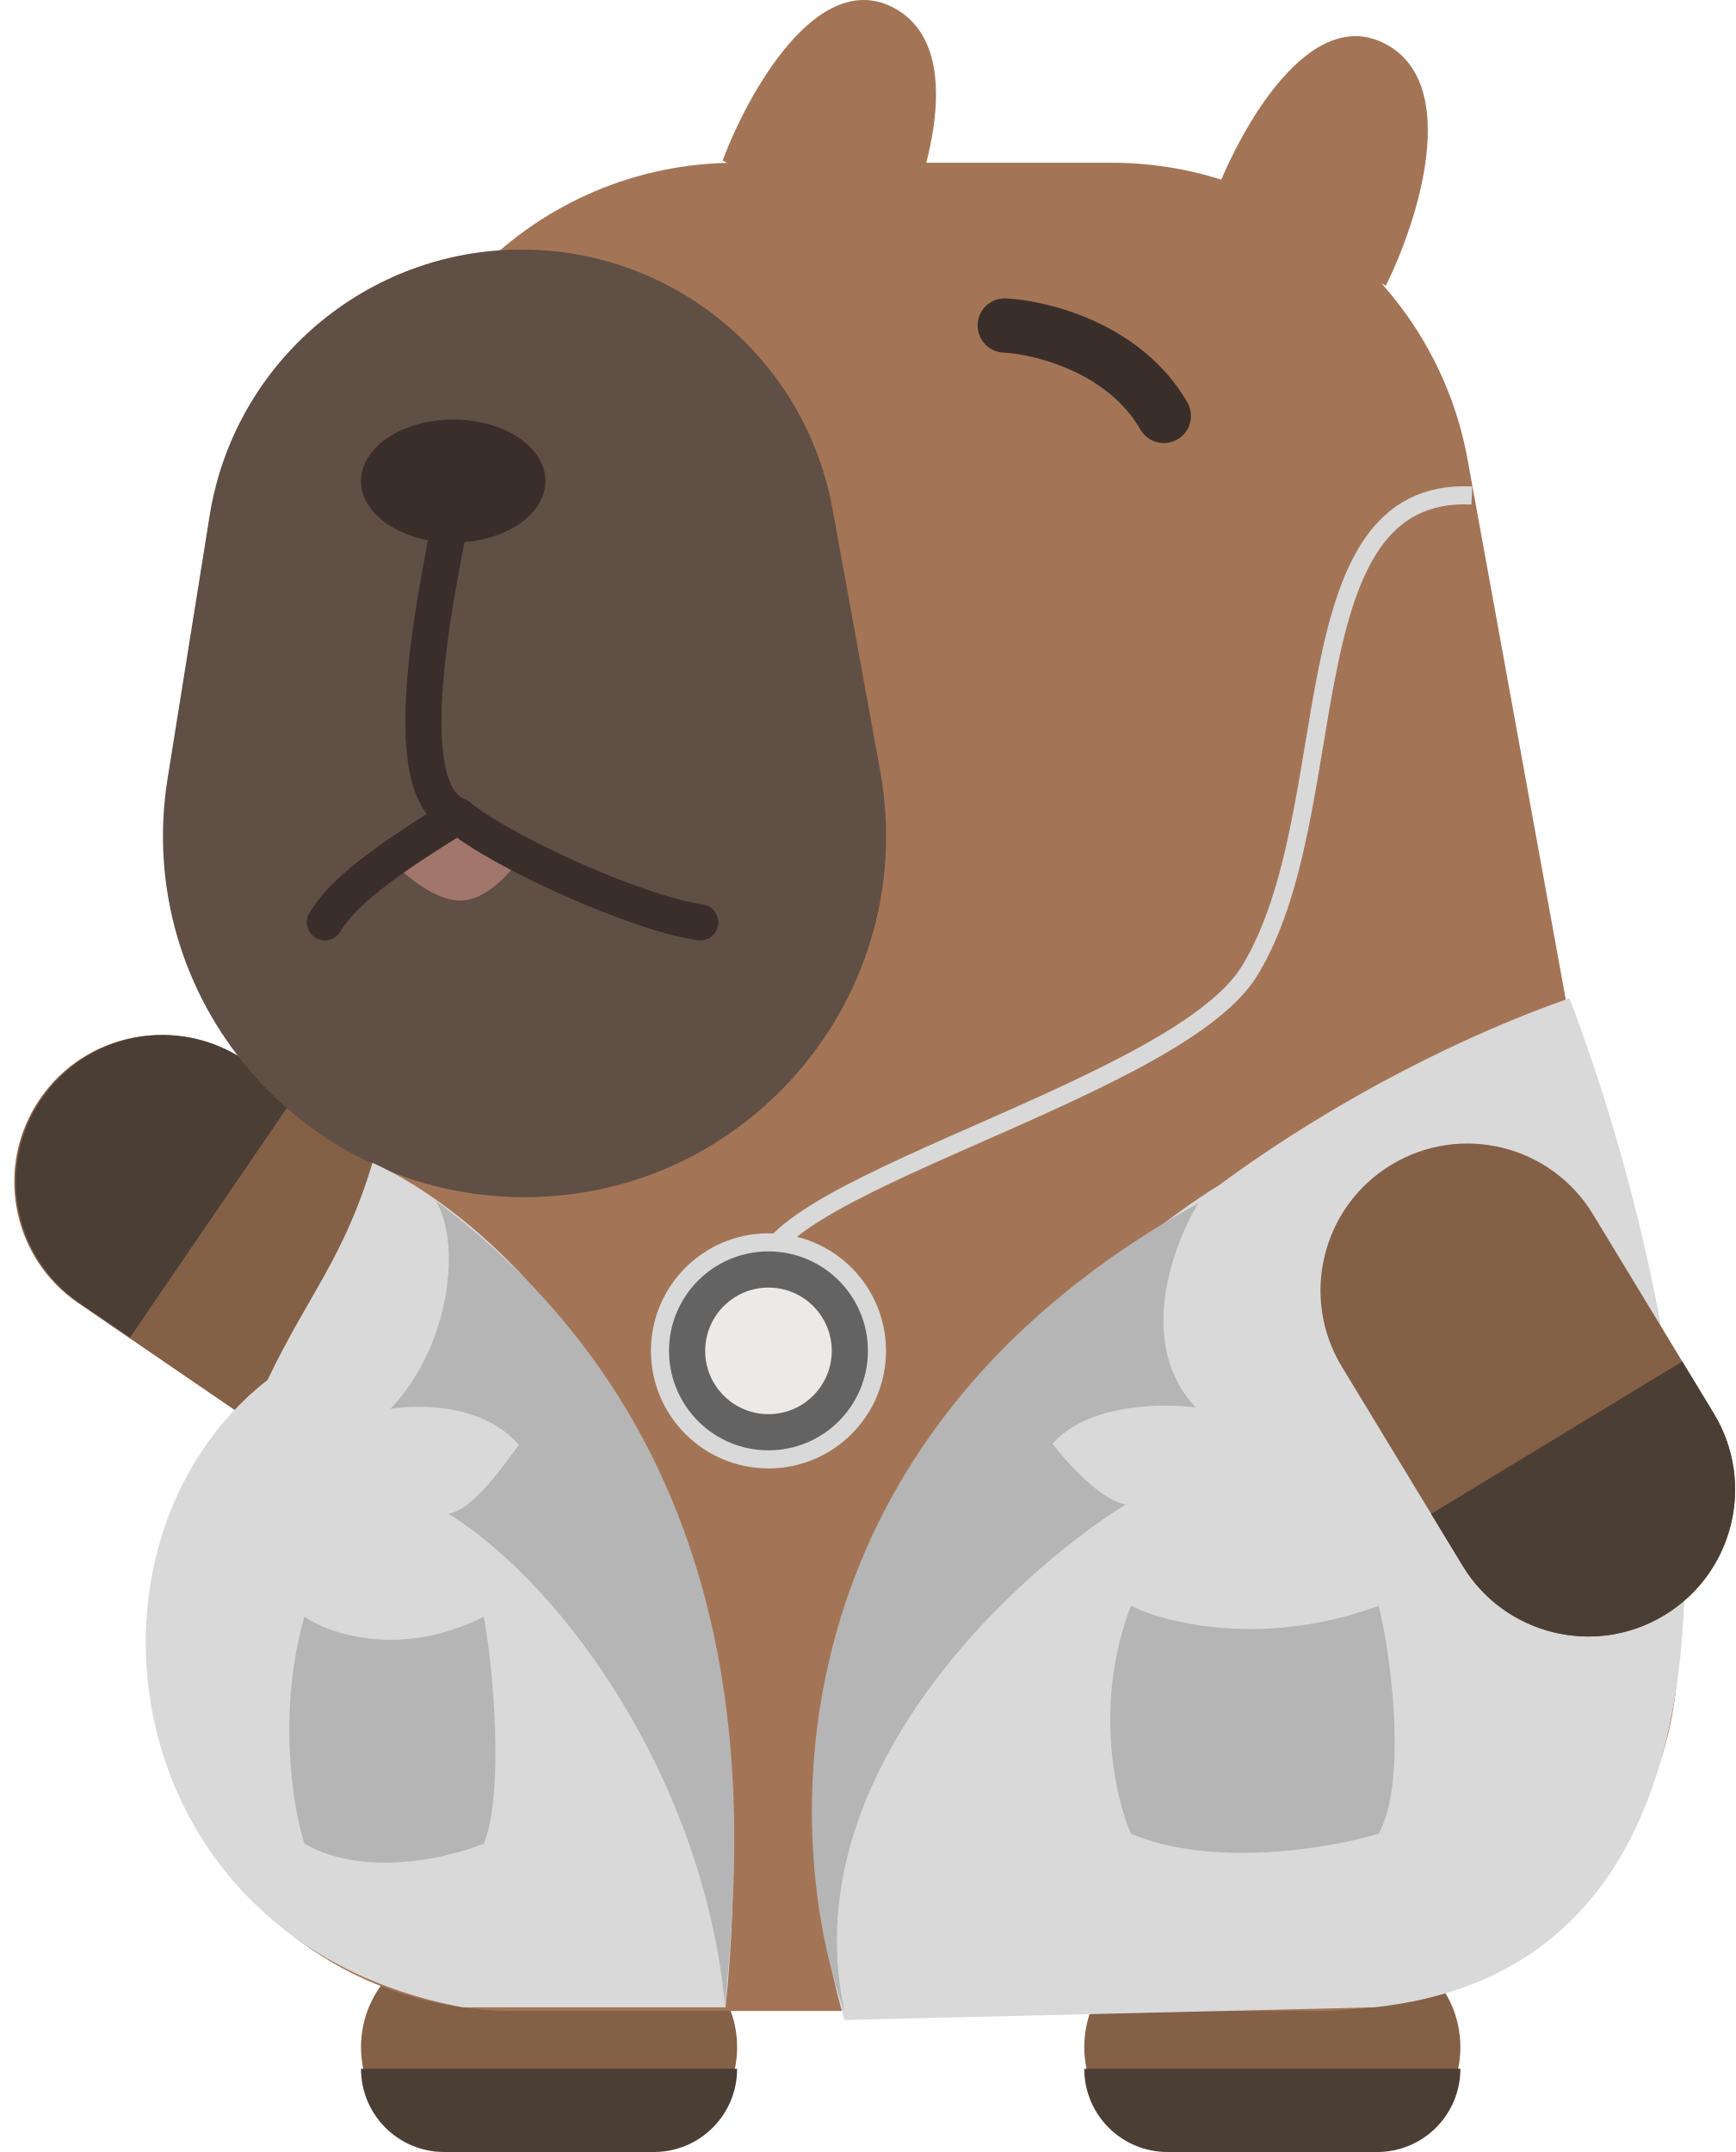
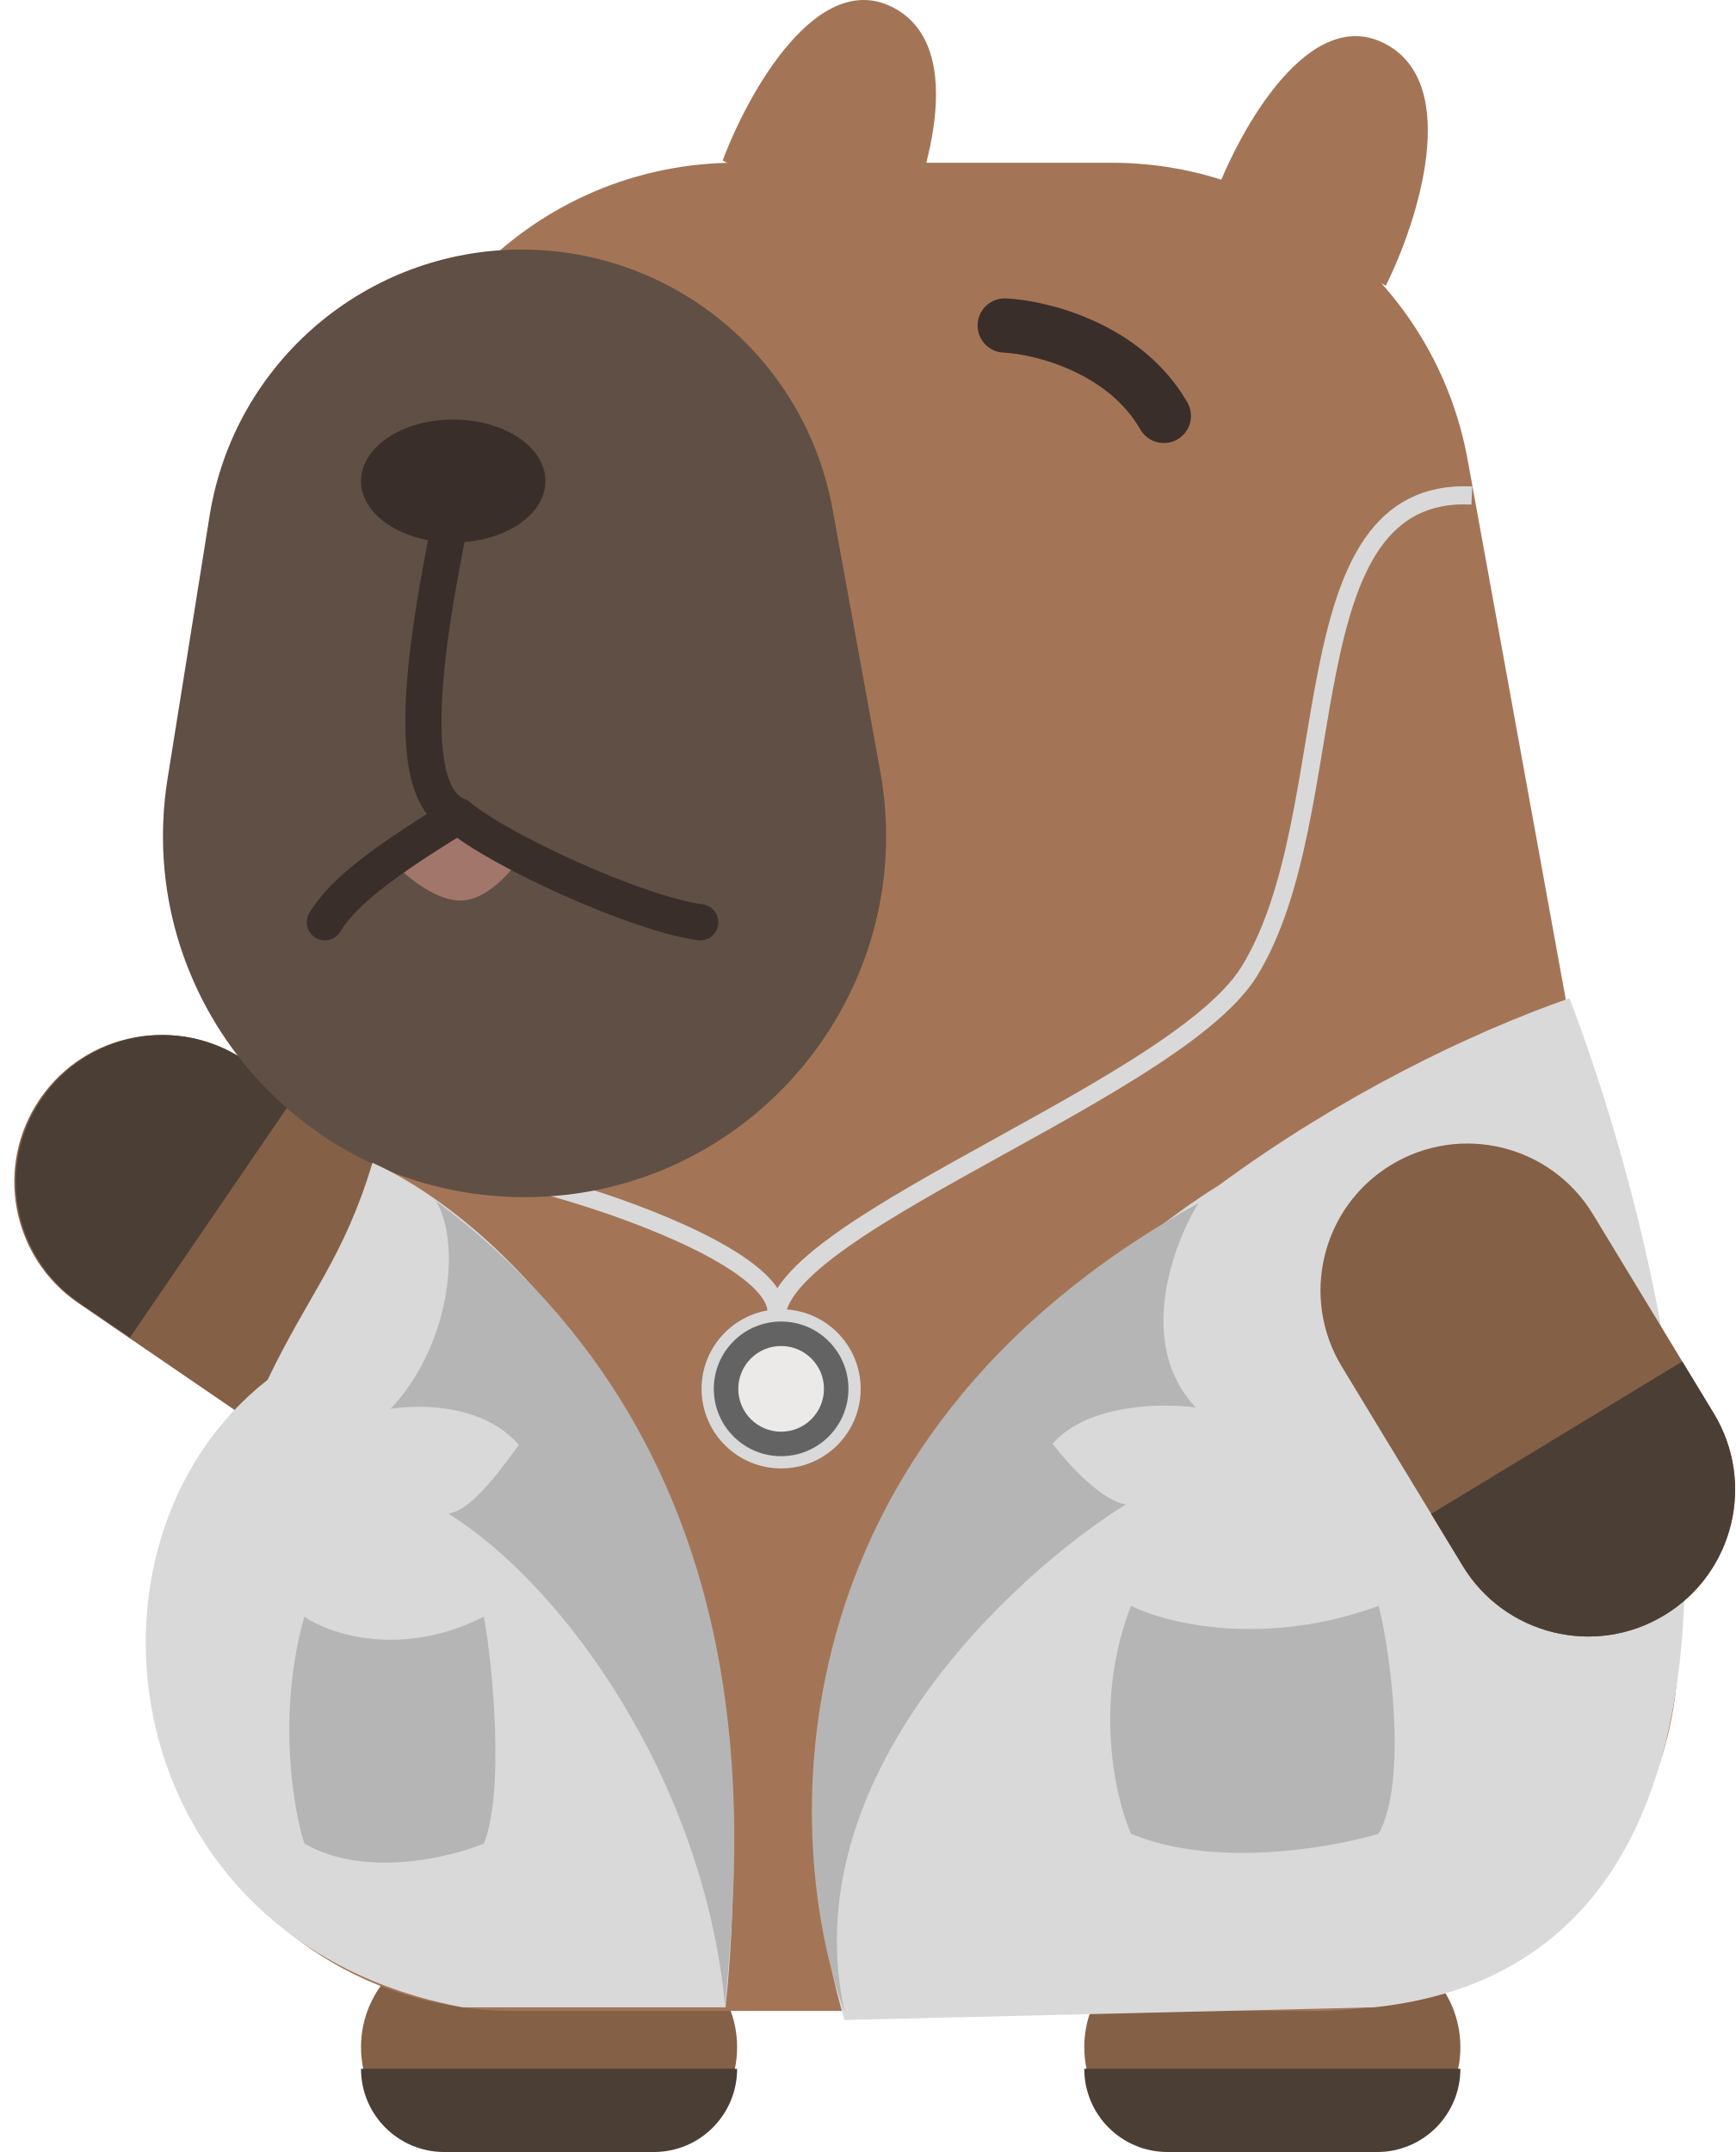
<svg xmlns="http://www.w3.org/2000/svg" width="480" height="595" viewBox="0 0 480 595" fill="none">
  <path d="M247.204 2.197C226.149 -9.054 206.848 25.637 199.83 44.389L247.204 69C255.977 51.42 268.26 13.448 247.204 2.197Z" fill="#A37556" />
  <path d="M131.271 386.039C143.93 367.524 139.183 342.253 120.668 329.594L67.492 293.237C48.977 280.579 23.706 285.326 11.047 303.841C-1.612 322.356 3.135 347.627 21.65 360.286L74.827 396.643C93.341 409.301 118.613 404.554 131.271 386.039Z" fill="#846047" />
  <path d="M81.784 302.739L67.921 293.261C49.406 280.602 24.135 285.349 11.476 303.864C-1.183 322.379 3.565 347.65 22.079 360.309L35.943 369.788L81.784 302.739Z" fill="#4B3E35" />
  <rect x="299.83" y="537" width="104" height="58" rx="29" fill="#846047" />
  <path d="M299.83 572H403.83C403.83 584.703 393.533 595 380.83 595H322.83C310.128 595 299.83 584.703 299.83 572Z" fill="#4B3E35" />
  <rect x="99.83" y="537" width="104" height="58" rx="29" fill="#846047" />
  <path d="M99.83 572H203.83C203.83 584.703 193.533 595 180.83 595H122.83C110.128 595 99.83 584.703 99.83 572Z" fill="#4B3E35" />
  <path d="M103.513 145C103.513 89.772 148.284 45 203.513 45H307.449C355.777 45 397.189 79.561 405.836 127.109L462.391 438.109C473.553 499.494 426.396 556 364.004 556H142.404C55.355 556 9.87 452.488 68.744 388.367L77.173 379.187C94.113 360.737 103.513 336.602 103.513 311.555L103.513 145Z" fill="#A37556" />
+   <path d="M214.5 364.499C220.5 342.499 109.433 312.468 107 323.499" stroke="#D9D9D9" stroke-width="5" />
  <path d="M57.965 142.579C64.745 100.187 101.316 69 144.247 69C186.471 69 222.655 99.194 230.213 140.737L243.388 213.149C254.553 274.511 207.414 331 145.045 331C83.543 331 36.629 275.987 46.342 215.256L57.965 142.579Z" fill="#604F44" />
  <path d="M126.222 248.951C118.133 248.125 109.37 239.658 106 235.528C123.911 221.898 139.463 229.849 145 235.528C142.111 240.346 134.311 249.777 126.222 248.951Z" fill="#A2766B" />
  <path d="M126.714 132.789C122.296 156.391 107.436 218.496 126.714 225.579M126.714 225.579C137.83 235 175.749 252.521 193.639 255M126.714 225.579C101.33 241 93.83 248.5 89.83 255" stroke="#3A2E2B" stroke-width="10" stroke-linecap="round" />
  <ellipse cx="125.33" cy="133" rx="25.5" ry="17" fill="#3A2E2B" />
  <path d="M277.83 90C287.997 90.5 311.03 96.2 321.83 115" stroke="#3A2E2B" stroke-width="15" stroke-linecap="round" />
  <path d="M383.204 12.197C362.149 0.946 342.848 35.637 335.83 54.389L383.204 79C391.977 61.42 404.26 23.448 383.204 12.197Z" fill="#A37556" />
-   <path d="M212.999 357.498C192 331.998 323.899 303.698 345.499 268.498C372.499 224.498 355.499 134.498 406.999 136.998" stroke="#D9D9D9" stroke-width="5" />
+   <path d="M217 370.501C196 345.001 323.9 303.698 345.5 268.498C372.5 224.498 355.5 134.498 407 136.998" stroke="#D9D9D9" stroke-width="5" />
  <path d="M337.119 327.667C370.587 303.021 406.318 285.683 434 275.998C467.333 363.498 503.2 541.798 380 554.998L233.499 558.498C220.353 513.639 226.027 473.033 242.092 437.493C265.486 383.479 310.03 344.466 337.119 327.667Z" fill="#D9D9D9" />
  <path d="M127.999 554.999H200.625C215.926 409.799 141.417 338.665 103 321.498C95 347.998 85.5 357.541 73.999 381.498C16.5 426.498 31.359 537.061 127.999 554.999Z" fill="#D9D9D9" />
  <path d="M330.692 389.155C314.108 371.747 324.251 344.238 331.396 332.659C211.763 398.774 216.352 509.406 233.601 556.458C219.204 491.874 279.44 435.853 311.357 415.916C304.568 415.031 295 404.378 291.065 399.162C300.803 388.082 321.541 387.874 330.692 389.155Z" fill="#B5B5B5" />
  <path d="M108 389.498C124.584 372.09 127.644 343.576 120.499 331.997C215.499 402.806 204.5 509.998 200.499 554.498C194.499 491.998 155.917 438.435 124 418.498C130.789 417.613 139.565 404.714 143.5 399.498C133.761 388.419 117.151 388.217 108 389.498Z" fill="#B5B5B5" />
  <path d="M381.242 443.998C349.642 455.598 322.409 448.831 312.742 443.998C302.342 470.798 308.409 497.165 312.742 506.998C335.542 516.598 367.909 510.998 381.242 506.998C389.242 492.598 384.576 457.165 381.242 443.998Z" fill="#B5B5B5" />
  <path d="M133.799 446.998C110.9 458.547 91.166 451.81 84.161 446.998C76.625 473.68 81.021 499.931 84.161 509.721C100.683 519.278 124.137 513.703 133.799 509.721C139.596 495.384 136.215 460.107 133.799 446.998Z" fill="#B5B5B5" />
  <path d="M384.696 322.071C403.87 310.435 428.846 316.545 440.483 335.719L473.903 390.789C485.539 409.963 479.429 434.939 460.255 446.575C441.081 458.212 416.104 452.101 404.468 432.927L371.047 377.858C359.411 358.684 365.522 333.707 384.696 322.071Z" fill="#846047" />
  <path d="M465.19 376.432L473.903 390.789C485.539 409.963 479.429 434.939 460.255 446.575C441.081 458.212 416.104 452.101 404.468 432.927L395.755 418.57L465.19 376.432Z" fill="#4B3E35" />
-   <circle cx="212.5" cy="373.498" r="32.5" fill="#D9D9D9" />
-   <circle cx="212.5" cy="373.498" r="27.5" fill="#636363" />
-   <circle cx="212.5" cy="373.498" r="17.5" fill="#ECEAE8" />
+   <circle cx="216" cy="384" r="22" fill="#D9D9D9" />
+   <circle cx="216" cy="384" r="18.615" fill="#636363" />
+   <circle cx="216" cy="384" r="11.846" fill="#ECEAE8" />
</svg>
